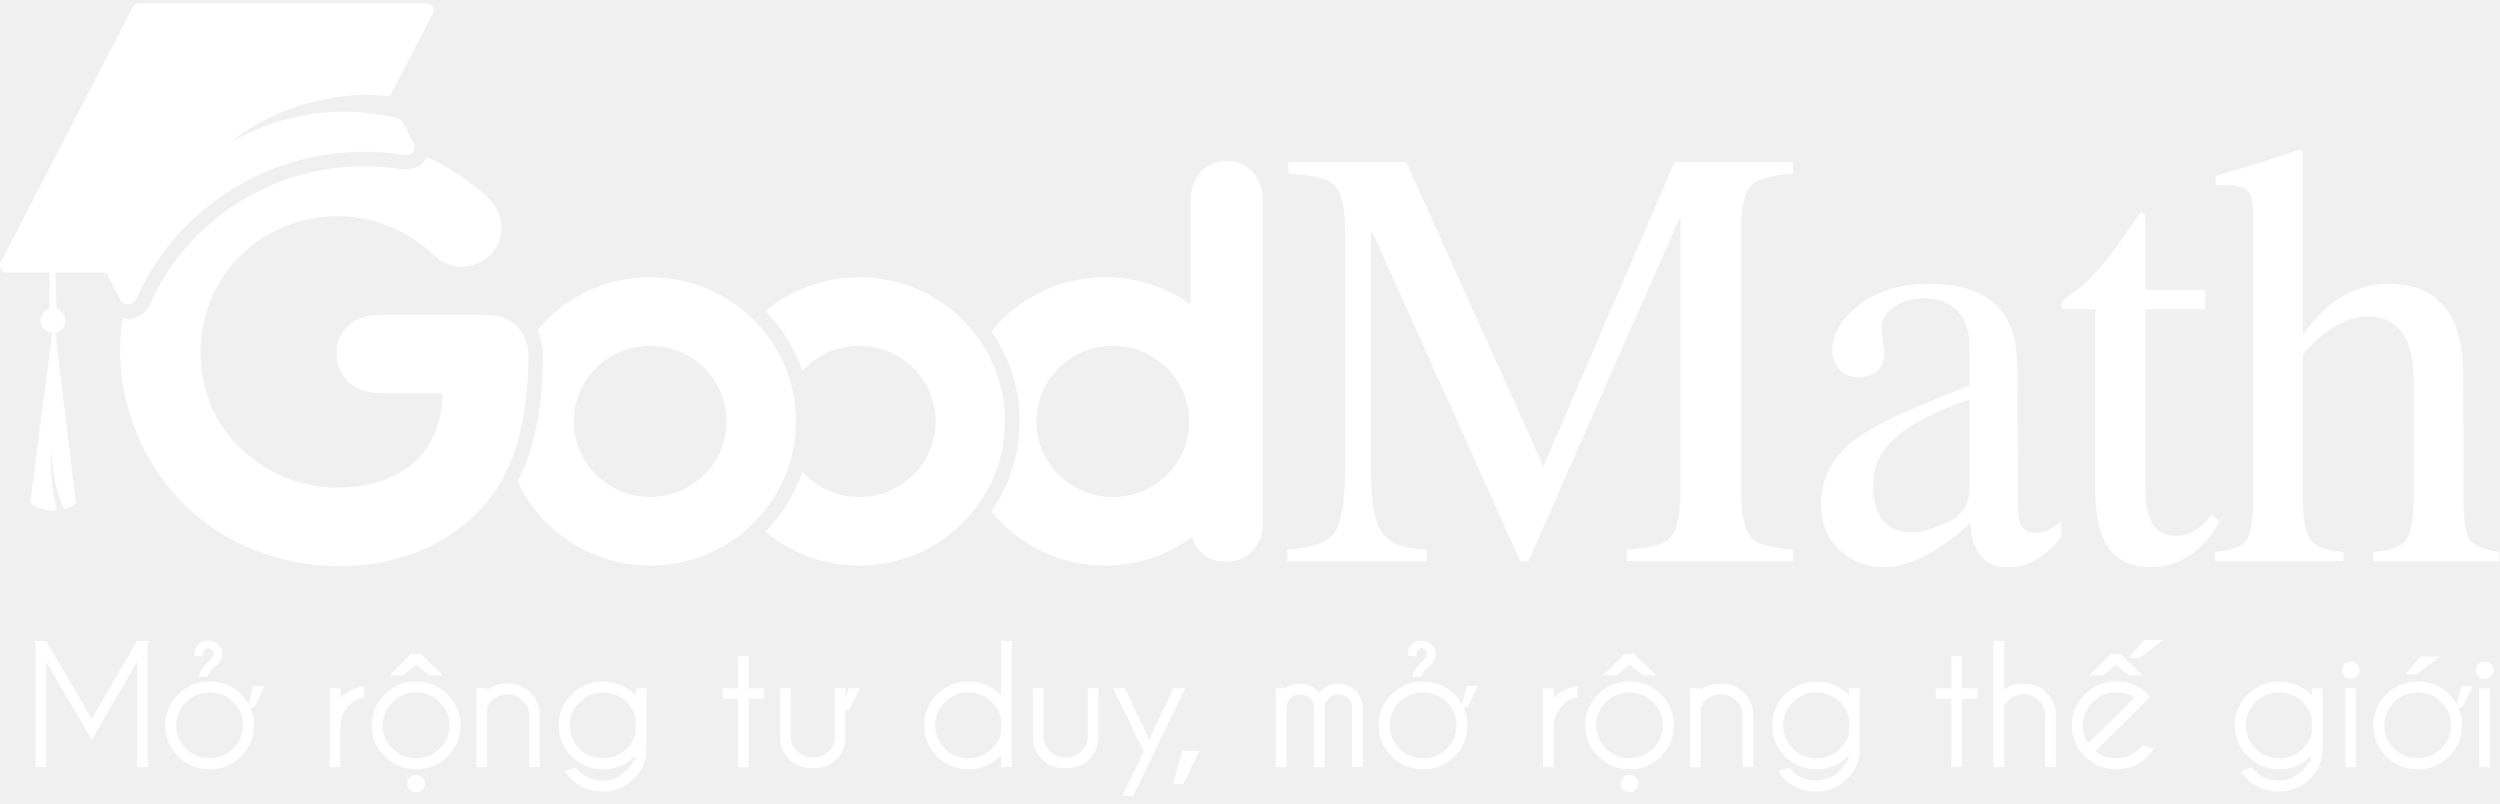
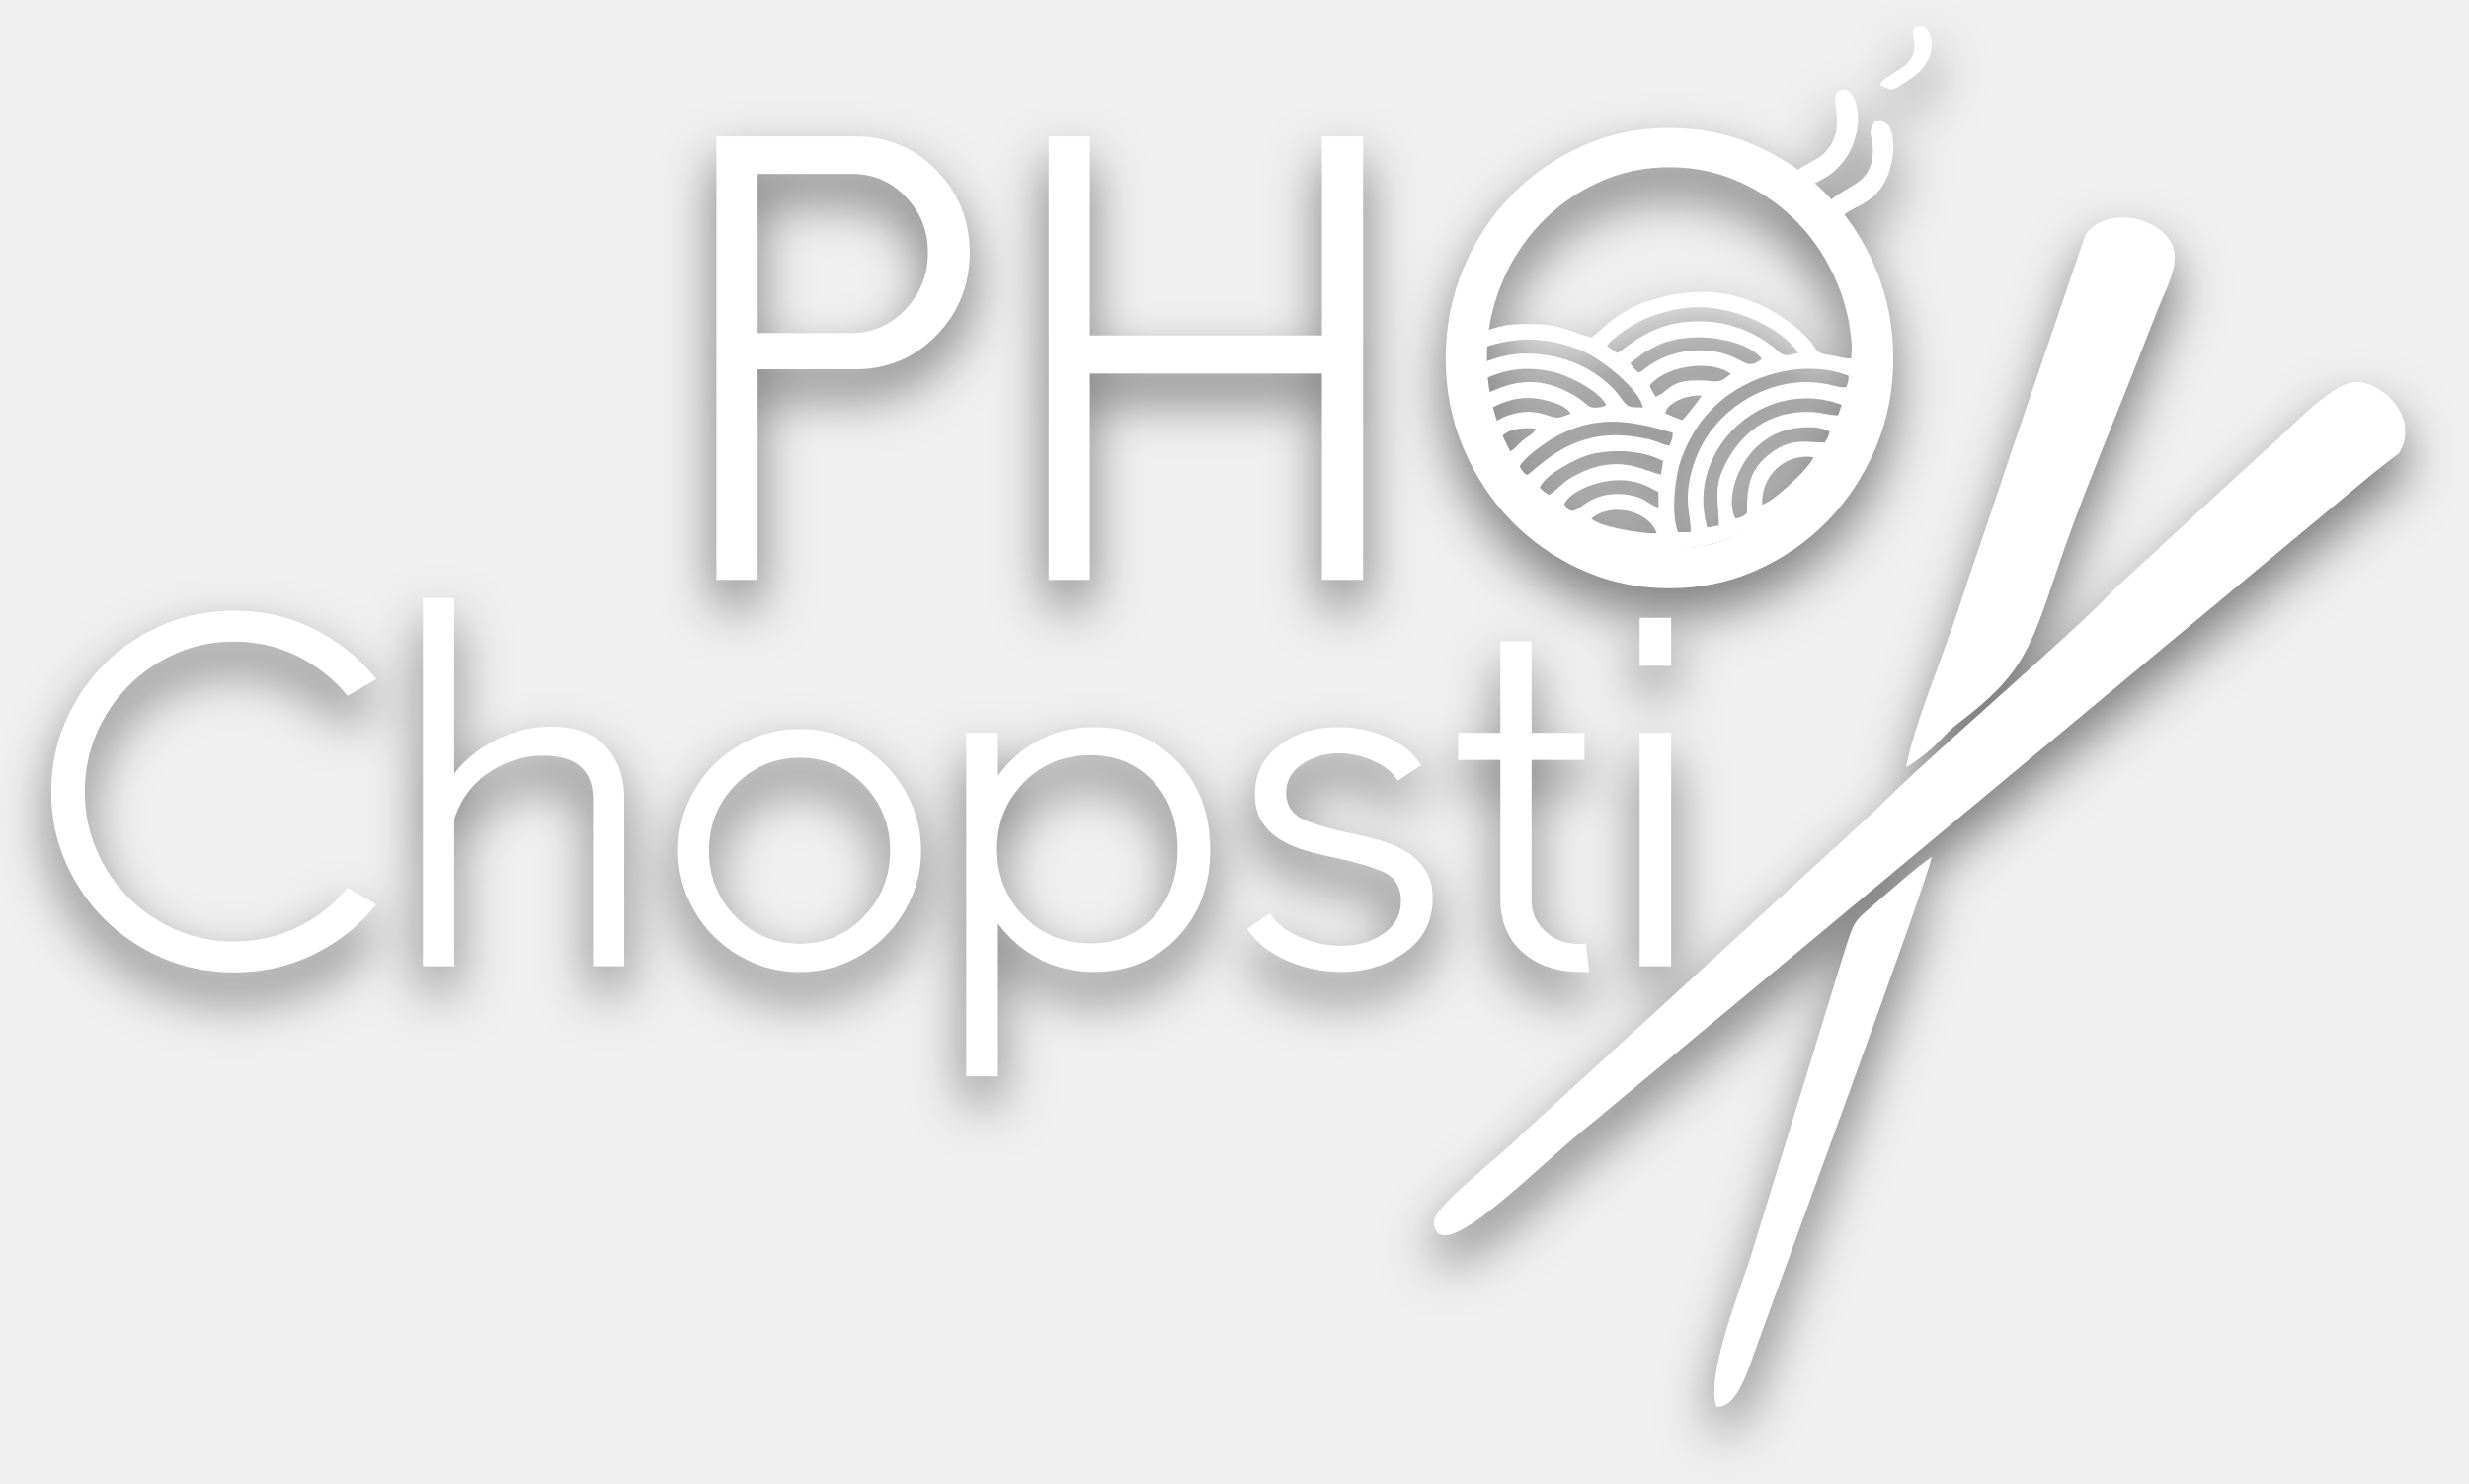
- <svg xmlns="http://www.w3.org/2000/svg" xmlns:xlink="http://www.w3.org/1999/xlink" width="140px" height="45px" viewBox="0 0 140 45" version="1.1">
+ <svg xmlns="http://www.w3.org/2000/svg" width="193" height="116" viewBox="0 0 193 116" fill="none">
+   <g filter="url(#filter0_d)">
+     <mask id="mask0" mask-type="alpha" maskUnits="userSpaceOnUse" x="112" y="29" width="77" height="68">
+       <path fill-rule="evenodd" clip-rule="evenodd" d="M112.073 29.866H188.032V96.587H112.073V29.866Z" fill="white" />
+     </mask>
+     <g mask="url(#mask0)">
+       <path fill-rule="evenodd" clip-rule="evenodd" d="M187.513 35.445C189.109 32.986 186.719 30.2 184.506 29.882C182.397 29.579 179.188 33.47 176.724 35.513L165.163 46.178C162.462 49.176 150.773 59.094 146.597 63.365L118.688 88.934C117.635 90.122 111.989 94.356 112.074 95.556C112.355 99.556 120.522 90.828 124.368 87.878L185.193 37.264C185.681 36.846 187.505 35.458 187.513 35.445Z" fill="white" />
+     </g>
+     <path fill-rule="evenodd" clip-rule="evenodd" d="M149 60C151.622 58.342 151.593 57.665 153.265 56.399C159.103 51.982 158.815 49.828 161.997 41.176C163.379 37.422 164.982 33.558 166.484 29.77C167.243 27.854 167.946 26.013 168.728 24.065C169.582 21.926 171.033 19.679 168.864 17.989C166.99 16.534 164.109 16.712 163.017 18.342L156.964 36.093C155.636 40.129 154.28 43.982 152.973 47.962C151.88 51.286 149.512 56.994 149 60Z" fill="white" />
+     <path fill-rule="evenodd" clip-rule="evenodd" d="M134.185 110C135.672 110.006 136.39 107.865 137.183 105.648C139.031 100.487 150.738 68.751 151 67C149.667 67.934 148.353 69.114 146.939 70.337C144.777 72.21 145.031 71.727 144 74.974L136.846 98.27C136.009 100.875 133.268 107.766 134.185 110Z" fill="white" />
+     <mask id="mask1" mask-type="alpha" maskUnits="userSpaceOnUse" x="4" y="46" width="127" height="39">
+       <path fill-rule="evenodd" clip-rule="evenodd" d="M4 46.742H130.649V84.172H4V46.742Z" fill="white" />
+     </mask>
+     <g mask="url(#mask1)">
+       <path fill-rule="evenodd" clip-rule="evenodd" d="M18.27 76.032C16.291 76.032 14.439 75.66 12.711 74.918C10.985 74.173 9.476 73.165 8.186 71.887C6.897 70.612 5.876 69.119 5.126 67.408C4.374 65.699 3.998 63.866 3.998 61.907C3.998 59.951 4.374 58.109 5.126 56.388C5.876 54.666 6.897 53.167 8.186 51.891C9.476 50.614 10.985 49.605 12.711 48.861C14.439 48.119 16.291 47.746 18.27 47.746C20.545 47.746 22.649 48.231 24.577 49.197C26.504 50.164 28.117 51.462 29.42 53.099L27.168 54.4C26.117 53.112 24.82 52.084 23.282 51.314C21.741 50.546 20.071 50.164 18.27 50.164C16.667 50.164 15.159 50.472 13.745 51.092C12.33 51.712 11.098 52.553 10.044 53.619C8.993 54.685 8.162 55.931 7.547 57.354C6.934 58.779 6.628 60.298 6.628 61.907C6.628 63.519 6.934 65.035 7.547 66.46C8.162 67.886 8.993 69.125 10.044 70.178C11.098 71.23 12.33 72.067 13.745 72.687C15.159 73.306 16.667 73.615 18.27 73.615C20.071 73.615 21.741 73.239 23.282 72.481C24.82 71.727 26.117 70.703 27.168 69.417L29.42 70.716C28.117 72.352 26.504 73.647 24.577 74.6C22.649 75.554 20.545 76.032 18.27 76.032ZM35.502 60.495C36.355 59.38 37.462 58.49 38.827 57.819C40.192 57.151 41.623 56.817 43.125 56.817C45.003 56.817 46.417 57.337 47.368 58.378C48.319 59.418 48.795 60.767 48.795 62.428V75.548H46.355V62.504C46.355 60.222 45.052 59.084 42.448 59.084C40.946 59.084 39.54 59.522 38.226 60.401C36.912 61.281 36.004 62.504 35.502 64.064V75.548H33.062V46.742H35.502V60.495ZM78.009 84.172H75.531V57.299H78.009V60.645C78.883 59.456 79.966 58.526 81.254 57.857C82.545 57.187 83.966 56.853 85.519 56.853C88.147 56.853 90.319 57.752 92.031 59.549C93.746 61.345 94.603 63.644 94.603 66.442C94.603 69.218 93.746 71.502 92.031 73.3C90.319 75.097 88.147 75.994 85.519 75.994C83.966 75.994 82.545 75.66 81.254 74.992C79.966 74.321 78.883 73.393 78.009 72.202V84.172ZM92.05 66.406C92.05 64.225 91.411 62.453 90.138 61.091C88.86 59.727 87.232 59.046 85.256 59.046C83.152 59.046 81.406 59.765 80.015 61.201C78.629 62.639 77.934 64.373 77.934 66.406C77.934 68.438 78.629 70.172 80.015 71.608C81.406 73.046 83.152 73.765 85.256 73.765C87.232 73.765 88.86 73.082 90.138 71.72C91.411 70.358 92.05 68.586 92.05 66.406ZM99.26 71.422C99.737 72.166 100.506 72.773 101.57 73.245C102.634 73.714 103.728 73.951 104.854 73.951C106.131 73.951 107.227 73.634 108.139 73.002C109.054 72.371 109.511 71.521 109.511 70.458C109.511 69.29 108.992 68.506 107.954 68.097C106.913 67.687 105.732 67.347 104.405 67.074C103.653 66.926 102.901 66.746 102.151 66.534C101.401 66.325 100.726 66.04 100.124 65.68C99.523 65.323 99.036 64.858 98.66 64.287C98.284 63.718 98.096 62.998 98.096 62.132C98.096 60.495 98.735 59.207 100.012 58.266C101.288 57.324 102.826 56.853 104.629 56.853C105.93 56.853 107.189 57.113 108.402 57.633C109.618 58.154 110.513 58.885 111.088 59.826L109.248 61.053C108.898 60.408 108.266 59.888 107.351 59.492C106.439 59.095 105.544 58.898 104.668 58.898C103.614 58.898 102.666 59.177 101.813 59.733C100.963 60.292 100.538 61.04 100.538 61.981C100.538 63.024 101.051 63.747 102.076 64.157C103.102 64.566 104.33 64.906 105.755 65.179C106.456 65.327 107.176 65.507 107.915 65.718C108.654 65.928 109.323 66.219 109.923 66.592C110.526 66.962 111.019 67.44 111.408 68.021C111.795 68.605 111.989 69.341 111.989 70.233C111.989 72.018 111.276 73.425 109.849 74.453C108.421 75.48 106.744 75.994 104.819 75.994C103.341 75.994 101.914 75.692 100.538 75.085C99.16 74.478 98.147 73.653 97.496 72.613L99.26 71.422ZM123.855 57.299V59.418H119.723V70.383C119.723 71.348 120.08 72.16 120.794 72.816C121.507 73.473 122.366 73.801 123.366 73.801C123.642 73.801 123.842 73.788 123.968 73.765L124.231 75.994H123.592C121.689 75.994 120.161 75.48 119.01 74.453C117.858 73.425 117.283 72.029 117.283 70.269V59.418H113.981V57.299H117.283V50.126H119.723V57.299H123.855ZM128.171 75.548H130.649V57.299H128.171V75.548ZM128.171 52.059H130.649V48.305H128.171V52.059Z" fill="white" />
+     </g>
+     <path fill-rule="evenodd" clip-rule="evenodd" d="M62.5 57C63.821 57 65.057 57.252 66.204 57.756C67.352 58.262 68.356 58.942 69.212 59.805C70.067 60.665 70.746 61.673 71.247 62.83C71.75 63.984 72 65.214 72 66.518C72 67.822 71.75 69.045 71.247 70.189C70.746 71.333 70.067 72.335 69.212 73.195C68.356 74.056 67.352 74.74 66.204 75.244C65.057 75.748 63.821 76 62.5 76C61.179 76 59.943 75.748 58.796 75.244C57.646 74.74 56.642 74.056 55.786 73.195C54.931 72.335 54.254 71.333 53.753 70.189C53.248 69.045 53 67.822 53 66.518C53 65.214 53.248 63.984 53.753 62.83C54.254 61.673 54.931 60.665 55.786 59.805C56.642 58.942 57.646 58.262 58.796 57.756C59.943 57.252 61.179 57 62.5 57ZM55.421 66.518C55.421 68.535 56.11 70.25 57.493 71.665C58.875 73.08 60.555 73.787 62.538 73.787C64.493 73.787 66.154 73.08 67.523 71.665C68.892 70.25 69.579 68.535 69.579 66.518C69.579 64.503 68.892 62.785 67.523 61.373C66.154 59.958 64.493 59.25 62.538 59.25C60.555 59.25 58.875 59.958 57.493 61.373C56.11 62.785 55.421 64.503 55.421 66.518Z" fill="white" />
+     <path fill-rule="evenodd" clip-rule="evenodd" d="M124.405 40.534C126.023 39.2 128.961 39.982 129.503 41.705C128.331 41.747 124.896 41.168 124.405 40.534ZM123.504 13.718C124.029 13.566 123.553 13.731 123.972 13.53C124.073 13.482 124.107 13.471 124.192 13.418C124.361 13.312 124.293 13.361 124.412 13.249C124.843 13.27 125.655 12.831 126.18 12.678C126.715 12.526 127.513 12.45 128.153 12.353C132.119 11.765 136.104 13.154 138.991 15.316C141.927 17.516 145.263 22.24 144.7 28.034C144.256 28.059 143.644 27.854 143.139 27.782C141.307 27.516 142.667 27.387 140.091 25.373C136.61 22.65 132.819 22.221 128.763 23.561C126.279 24.379 125.135 25.916 124.38 26.391C122.737 25.918 121.99 25.39 120.006 25.343C116.96 25.271 117.163 25.704 115.334 26.041C115.192 24.762 115.841 22.826 116.222 21.763C116.677 20.494 117.284 19.433 118.014 18.415C120.456 14.997 122.838 14.316 123.504 13.718ZM123.568 12.399C123.43 12.456 123.289 12.49 123.109 12.573C122.603 12.805 122.999 12.541 122.734 12.847C122.339 12.845 121.18 13.684 120.907 13.866C120.359 14.232 119.589 14.978 119.173 15.141L117.597 16.905C113.191 22.412 112.889 29.503 116.383 35.393C119.606 40.823 127.622 45.055 135.641 41.943C138.915 40.671 141.498 38.547 143.31 35.816C149.178 26.985 145.087 14.978 134.526 11.662C134.196 11.558 131.703 11.072 131.69 11.063C130.049 10.93 128.678 11.011 127.157 11.266C126.423 11.391 123.904 12.072 123.568 12.399ZM122.271 39.439C122.711 38.325 125.624 37.105 127.853 37.697C128.763 37.938 128.961 38.149 129.632 38.456L129.653 39.684C129.016 39.53 128.659 39.048 127.94 38.836C127.199 38.619 126.4 38.566 125.626 38.691C123.454 39.039 123.141 40.789 122.271 39.439ZM121.097 38.684C120.753 38.53 120.649 38.405 120.368 38.126C120.66 37.211 123.166 35.81 124.395 35.518C126.279 35.076 128.433 35.233 130.004 36.046L129.841 37.107C128.488 36.866 126.413 35.243 122.76 37.384C122.064 37.792 121.59 38.447 121.097 38.684ZM137.754 39.447C137.633 37.238 139.518 35.404 141.751 35.753C141.557 36.471 138.617 39.267 137.754 39.447ZM142.648 34.605C141.282 34.611 139.894 34.1 138.063 35.723C136.811 36.828 136.536 38.025 136.567 40.094C136.311 40.352 136.121 40.5 135.654 40.527C134.719 38.773 136.212 34.499 139.674 33.616C140.66 33.364 142.183 33.246 143.012 33.749C142.953 34.155 142.828 34.239 142.648 34.605ZM119.344 37.141C119.082 36.94 118.961 36.835 118.79 36.484C119.01 35.924 120.325 34.956 120.928 34.563C124.437 32.284 127.409 32.84 130.757 33.84C130.751 34.394 130.634 34.449 130.503 34.852C129.799 34.766 129.661 34.381 127.502 34.106C122.553 33.476 120 36.907 119.344 37.141ZM117.923 35.374C117.69 35.182 117.349 34.677 117.258 34.296C117.794 33.512 118.938 33.417 120.046 33.504C119.839 33.992 119.549 34.002 118.984 34.48C118.646 34.766 118.35 35.188 117.923 35.374ZM116.25 32.079C117.258 31.547 118.229 31.071 119.676 31.124C120.524 31.155 122.451 31.599 122.775 32.352C122.14 32.525 121.948 32.804 121.19 32.546C119.932 32.117 119.137 32.077 117.876 32.487C117.275 32.684 117.072 32.944 116.607 33.06C116.368 32.785 116.29 32.481 116.25 32.079ZM143.676 32.474C142.925 32.468 142.424 32.24 141.567 32.21C138.238 32.09 135.869 33.91 134.607 36.854C133.983 38.31 134.363 39.561 134.361 41.087L133.452 41.252C131.684 35.125 137.902 29.376 143.968 31.654L143.676 32.474ZM130.175 32.326C130.262 31.536 131.817 30.84 133.016 30.936C132.957 31.096 131.758 32.646 131.487 32.861L130.175 32.326ZM115.621 29.811C117.398 28.976 119.022 28.539 121.391 29.076C122.775 29.389 125.106 30.678 125.556 31.669C125.285 31.861 124.587 31.959 124.262 31.792C124.033 31.677 123.619 31.265 123.327 31.081C119.532 28.693 117.112 30.523 115.841 30.877C115.615 30.523 115.581 30.306 115.621 29.811ZM131.165 41.605C130.601 40.17 130.933 37.184 131.459 35.793C132.132 34.011 132.978 32.766 134.133 31.68C136.686 29.276 141.081 28.042 144.505 29.384C144.501 29.735 144.455 30.01 144.3 30.283C143.759 30.319 143.304 30.133 142.866 30.044C138.556 29.16 133.858 31.899 132.422 36.22C131.444 39.166 132.261 40.362 132.145 41.618L131.165 41.605ZM128.955 30.139C130.4 28.425 133.995 28.171 135.313 29.249C134.896 29.5 134.64 29.894 133.93 29.815C130.421 29.437 130.645 30.585 129.403 31.022C129.262 30.731 129.061 30.479 128.955 30.139ZM115.3 27.416C118.136 26.33 120.562 26.222 123.464 27.338C125.27 28.034 128.257 30.581 128.418 31.859C127.411 31.826 127.28 31.921 126.791 31.227C125.135 28.881 122.041 27.499 118.904 27.655C117.002 27.75 115.979 28.448 115.289 28.514L115.3 27.416ZM127.451 28.38C128.443 27.67 128.234 27.651 129.562 27.011C132.204 25.74 136.601 26.522 137.72 28.059C136.775 28.845 136.423 28.325 135.474 27.911C133.801 27.182 131.717 27.25 130.078 27.945C129.647 28.129 129.353 28.294 128.999 28.52C128.606 28.771 128.458 28.987 128.101 29.131C127.855 28.938 127.589 28.716 127.451 28.38ZM125.615 27.074C125.958 26.398 127.874 25.208 128.815 24.84C130.161 24.312 131.703 23.942 133.348 24.037C135.956 24.189 139.399 25.736 140.563 27.607C139.378 27.898 139.404 27.812 138.693 27.209C137.331 26.055 135.383 25.267 133.572 25.153C130.078 24.929 128.359 26.182 126.444 27.605L125.615 27.074Z" fill="white" />
+     <path fill-rule="evenodd" clip-rule="evenodd" d="M59.224 28.875V45.337H56V10.661H66.868C69.355 10.661 71.464 11.545 73.197 13.31C74.933 15.078 75.801 17.223 75.801 19.745C75.801 22.3 74.933 24.461 73.197 26.226C71.464 27.991 69.355 28.875 66.868 28.875H59.224ZM66.545 26.036C68.204 26.036 69.617 25.421 70.78 24.192C71.946 22.964 72.533 21.48 72.533 19.745C72.533 18.043 71.955 16.592 70.804 15.392C69.653 14.194 68.249 13.596 66.592 13.596H59.224V26.036H66.545ZM85.195 29.207V45.337H81.971V10.661H85.195V26.226H103.336V10.661H106.558V45.337H103.336V29.207H85.195ZM130.503 10C132.929 10 135.199 10.471 137.319 11.418C139.436 12.365 141.286 13.651 142.866 15.274C144.449 16.9 145.698 18.807 146.619 21C147.541 23.191 148 25.532 148 28.024C148 30.516 147.541 32.849 146.619 35.024C145.698 37.2 144.449 39.102 142.866 40.726C141.286 42.349 139.436 43.635 137.319 44.582C135.199 45.526 132.929 46 130.503 46C128.078 46 125.807 45.526 123.69 44.582C121.57 43.635 119.72 42.349 118.14 40.726C116.557 39.102 115.309 37.2 114.387 35.024C113.465 32.849 113.006 30.516 113.006 28.024C113.006 25.532 113.465 23.191 114.387 21C115.309 18.807 116.557 16.9 118.14 15.274C119.72 13.651 121.57 12.365 123.69 11.418C125.807 10.471 128.078 10 130.503 10ZM116.228 28.024C116.228 30.073 116.606 32.006 117.356 33.82C118.11 35.633 119.129 37.208 120.419 38.55C121.708 39.89 123.22 40.955 124.953 41.743C126.689 42.531 128.538 42.925 130.503 42.925C132.468 42.925 134.316 42.531 136.053 41.743C137.786 40.955 139.298 39.89 140.587 38.55C141.877 37.208 142.898 35.633 143.65 33.82C144.402 32.006 144.778 30.073 144.778 28.024C144.778 25.973 144.402 24.042 143.65 22.228C142.898 20.415 141.877 18.829 140.587 17.474C139.298 16.119 137.786 15.047 136.053 14.257C134.316 13.467 132.468 13.075 130.503 13.075C128.538 13.075 126.689 13.467 124.953 14.257C123.22 15.047 121.708 16.119 120.419 17.474C119.129 18.829 118.11 20.415 117.356 22.228C116.606 24.042 116.228 25.973 116.228 28.024Z" fill="white" />
+     <path fill-rule="evenodd" clip-rule="evenodd" d="M147.705 6.979C148.048 7.127 148.856 6.459 149.136 6.301C152.018 4.676 151.005 1.397 149.768 2.096C149.036 2.51 150.507 3.987 148.727 5.266C148.262 5.601 146.602 6.499 147.088 6.71L147.705 6.979Z" fill="white" />
+     <path fill-rule="evenodd" clip-rule="evenodd" d="M143.914 17C144.94 16.003 146.446 16.053 147.462 13.986C148.141 12.606 148.439 9.206 146.743 9.487C146.483 9.623 146.741 9.115 146.349 9.878C146.034 10.484 146.39 10.643 146.399 11.662C146.429 14.761 143.984 14.313 142.416 16.347L143.914 17ZM140.492 15.507C141.236 14.489 142.485 14.063 142.958 13.719C146.478 11.18 145.242 6.059 143.73 7.151C142.836 7.797 144.635 10.102 142.46 12.1C141.741 12.763 139.986 13.135 139 14.859L140.492 15.507Z" fill="white" />
+   </g>
  <defs>
-     <path d="M0 0L24.279 0L24.279 16.872L0 16.872L0 0Z" transform="translate(3.285117E-05 0.055561)" id="path_1" />
-     <clipPath id="mask_1">
-       <use xlink:href="#path_1" />
-     </clipPath>
+     <filter id="filter0_d" x="0" y="0" width="192.032" height="116" filterUnits="userSpaceOnUse" color-interpolation-filters="sRGB">
+       <feFlood flood-opacity="0" result="BackgroundImageFix" />
+       <feColorMatrix in="SourceAlpha" type="matrix" values="0 0 0 0 0 0 0 0 0 0 0 0 0 0 0 0 0 0 127 0" />
+       <feOffset dy="2" />
+       <feGaussianBlur stdDeviation="2" />
+       <feColorMatrix type="matrix" values="0 0 0 0 0 0 0 0 0 0 0 0 0 0 0 0 0 0 0.5 0" />
+       <feBlend mode="normal" in2="BackgroundImageFix" result="effect1_dropShadow" />
+       <feBlend mode="normal" in="SourceGraphic" in2="effect1_dropShadow" result="shape" />
+     </filter>
  </defs>
-   <g id="Group-22">
-     <path d="M6.805 10.35C4.441 10.35 2.525 12.245 2.525 14.583C2.525 16.92 4.441 18.815 6.805 18.815C9.168 18.815 11.084 16.92 11.084 14.583C11.084 12.245 9.168 10.35 6.805 10.35M6.374 6.509C8.158 6.509 9.808 7.075 11.151 8.035L11.151 2.307C11.151 1.617 11.339 1.057 11.716 0.637C12.093 0.212 12.582 0 13.185 0C13.789 0 14.278 0.212 14.655 0.637C15.032 1.062 15.22 1.622 15.22 2.312L15.22 20.13C15.22 20.82 15.032 21.38 14.655 21.805C14.278 22.23 13.789 22.442 13.185 22.442C12.195 22.442 11.548 21.982 11.246 21.061C9.886 22.063 8.2 22.657 6.374 22.657C3.795 22.657 1.496 21.473 0 19.626C1.001 18.194 1.588 16.456 1.588 14.583C1.588 12.709 1.001 10.971 0 9.539C1.496 7.692 3.795 6.509 6.374 6.509" transform="translate(55.51292 9.015769)" id="Fill-1" fill="#FFFFFF" stroke="none" />
-     <path d="M5.252 0C9.761 0 13.416 3.615 13.416 8.074C13.416 12.533 9.761 16.148 5.252 16.148C3.252 16.148 1.42 15.436 0 14.255C0.922 13.313 1.636 12.17 2.066 10.899C2.85 11.763 3.987 12.306 5.252 12.306C7.615 12.306 9.531 10.411 9.531 8.074C9.531 5.737 7.615 3.842 5.252 3.842C3.987 3.842 2.85 4.385 2.066 5.248C1.636 3.977 0.922 2.835 0 1.893C1.419 0.712 3.252 0 5.252 0" transform="translate(42.86461 15.52438)" id="Fill-3" fill="#FFFFFF" stroke="none" />
-     <path d="M7.421 3.842C5.058 3.842 3.142 5.737 3.142 8.074C3.142 10.411 5.058 12.306 7.421 12.306C9.784 12.306 11.7 10.411 11.7 8.074C11.7 5.737 9.784 3.842 7.421 3.842M7.421 0C11.93 0 15.585 3.615 15.585 8.074C15.585 12.533 11.93 16.148 7.421 16.148C4.128 16.148 1.291 14.219 0 11.442C1.048 9.409 1.404 6.989 1.428 4.286L1.428 4.239L1.423 4.192C1.373 3.732 1.263 3.323 1.098 2.967C2.595 1.156 4.872 0 7.421 0" transform="translate(28.99011 15.52434)" id="Fill-5" fill="#FFFFFF" stroke="none" />
-     <path d="M20.978 2.73C21.218 3.079 21.357 3.5 21.357 3.953C21.357 5.159 20.369 6.136 19.151 6.136C18.501 6.136 17.918 5.859 17.514 5.418C17.487 5.402 17.46 5.386 17.432 5.369C15.797 3.897 13.869 3.307 12.191 3.311C7.852 3.323 4.428 6.711 4.511 11.112C4.595 15.638 8.376 18.516 12.191 18.51C13.731 18.508 15.042 18.129 16.122 17.366C17.41 16.455 18.054 14.891 18.054 13.217L14.536 13.217C13.823 13.217 13.243 13.01 12.794 12.597C12.346 12.184 12.122 11.649 12.122 10.992C12.122 10.336 12.346 9.811 12.794 9.419C13.243 9.027 13.823 8.831 14.536 8.831L20.399 8.831C21.919 8.831 22.718 9.587 22.873 11.008C22.823 16.848 21.083 19.956 17.237 21.863C15.662 22.575 13.923 22.934 12.191 22.913C6.325 22.84 1.645 19.156 0.315 13.535C-0.051 11.993 -0.087 10.473 0.149 9.03C0.274 9.059 0.403 9.069 0.53 9.061C0.951 9.034 1.37 8.77 1.583 8.411L1.619 8.351L1.64 8.304C3.726 3.578 8.443 0.513 13.672 0.513C14.357 0.513 15.041 0.566 15.718 0.67L15.776 0.679L15.834 0.68C15.909 0.681 15.983 0.682 16.057 0.684C16.511 0.694 16.925 0.462 17.151 0.073C17.165 0.049 17.178 0.025 17.191 0C17.618 0.194 18.036 0.415 18.443 0.662C19.3 1.182 20.181 1.834 20.801 2.483C20.882 2.567 20.939 2.65 20.978 2.73" transform="translate(6.724376 8.795941)" id="Fill-7" fill="#FFFFFF" stroke="none" />
-     <path d="M137.244 1.216C137.379 1.216 137.495 1.264 137.593 1.358C137.69 1.453 137.738 1.568 137.738 1.701C137.738 1.838 137.69 1.955 137.593 2.049C137.495 2.144 137.379 2.19 137.244 2.19C137.109 2.19 136.993 2.144 136.895 2.049C136.796 1.955 136.748 1.838 136.748 1.701C136.748 1.568 136.796 1.453 136.895 1.358C136.993 1.264 137.109 1.216 137.244 1.216L137.244 1.216ZM136.941 7.129L137.54 7.129L137.54 2.714L136.941 2.714L136.941 7.129ZM135.761 3.777C135.903 4.088 135.974 4.427 135.974 4.793C135.974 5.471 135.731 6.05 135.246 6.529C134.764 7.01 134.176 7.25 133.489 7.25C132.803 7.25 132.217 7.01 131.731 6.529C131.247 6.05 131.004 5.471 131.004 4.793C131.004 4.111 131.247 3.532 131.731 3.051C132.217 2.571 132.803 2.33 133.489 2.33C134.176 2.33 134.764 2.571 135.246 3.048C135.417 3.22 135.557 3.401 135.666 3.594L135.945 2.579L136.568 2.579L135.982 3.777L135.761 3.777ZM134.748 0.936L133.413 1.944L132.786 1.944L133.673 0.936L134.748 0.936ZM133.489 2.946C132.972 2.946 132.533 3.126 132.168 3.487C131.804 3.847 131.621 4.283 131.621 4.793C131.621 5.304 131.804 5.736 132.168 6.095C132.533 6.451 132.972 6.629 133.489 6.629C134.004 6.629 134.443 6.451 134.809 6.095C135.172 5.736 135.356 5.304 135.356 4.793C135.356 4.283 135.172 3.847 134.809 3.487C134.443 3.126 134.004 2.946 133.489 2.946L133.489 2.946ZM129.732 1.216C129.868 1.216 129.983 1.264 130.082 1.358C130.178 1.453 130.226 1.568 130.226 1.701C130.226 1.838 130.178 1.955 130.082 2.049C129.983 2.144 129.868 2.19 129.732 2.19C129.597 2.19 129.481 2.144 129.383 2.049C129.285 1.955 129.237 1.838 129.237 1.701C129.237 1.568 129.285 1.453 129.383 1.358C129.481 1.264 129.597 1.216 129.732 1.216L129.732 1.216ZM129.43 7.129L130.029 7.129L130.029 2.714L129.43 2.714L129.43 7.129ZM127.528 6.518L127.495 6.527C127.008 7.01 126.42 7.25 125.731 7.25C125.046 7.25 124.461 7.01 123.976 6.529C123.489 6.05 123.247 5.471 123.247 4.793C123.247 4.111 123.489 3.532 123.976 3.053C124.461 2.575 125.046 2.335 125.731 2.335C126.42 2.335 127.03 2.59 127.561 3.101L127.561 2.714L128.16 2.714L128.16 6.09C128.16 6.749 127.923 7.312 127.449 7.782C126.964 8.261 126.38 8.5 125.694 8.5C125.006 8.5 124.418 8.261 123.93 7.782C123.834 7.683 123.718 7.543 123.586 7.362L124.194 7.148C124.267 7.231 124.326 7.296 124.373 7.344C124.738 7.704 125.178 7.885 125.694 7.885C126.206 7.885 126.645 7.704 127.009 7.344C127.339 7.018 127.513 6.742 127.528 6.518L127.528 6.518ZM127.556 4.396C127.487 4.054 127.318 3.752 127.051 3.487C126.687 3.126 126.246 2.946 125.731 2.946C125.216 2.946 124.775 3.126 124.412 3.487C124.046 3.847 123.864 4.283 123.864 4.793C123.864 5.304 124.046 5.736 124.412 6.096C124.775 6.456 125.216 6.634 125.731 6.634C126.246 6.634 126.687 6.454 127.051 6.095C127.317 5.832 127.484 5.533 127.556 5.194L127.556 4.396ZM116.836 0.778L116.298 0.778L115.101 1.986L115.841 1.986L116.567 1.402L117.337 1.986L118.077 1.986L116.836 0.778ZM119.255 0L117.921 1.006L117.293 1.006L118.18 0L119.255 0ZM117.628 3.241C117.37 3.045 117.029 2.946 116.606 2.946C116.092 2.946 115.655 3.126 115.289 3.484C114.926 3.844 114.742 4.279 114.742 4.788C114.742 5.208 114.842 5.546 115.04 5.8L117.628 3.241ZM115.445 6.233C115.742 6.497 116.128 6.629 116.606 6.629C117.121 6.629 117.56 6.451 117.926 6.095C117.972 6.047 118.032 5.98 118.104 5.894L118.713 6.107C118.581 6.292 118.466 6.432 118.368 6.527C117.882 7.01 117.293 7.25 116.606 7.25C115.92 7.25 115.334 7.01 114.849 6.529C114.364 6.05 114.121 5.469 114.121 4.788C114.121 4.11 114.364 3.532 114.849 3.051C115.334 2.571 115.92 2.33 116.606 2.33C117.193 2.33 117.708 2.505 118.153 2.852C118.223 2.913 118.296 2.978 118.368 3.048C118.394 3.077 118.441 3.128 118.51 3.202L118.148 3.562L115.445 6.233ZM109.729 0.06L110.327 0.06L110.327 2.792C110.559 2.569 110.921 2.456 111.411 2.456C111.942 2.456 112.375 2.623 112.709 2.956C113.044 3.289 113.216 3.705 113.226 4.205L113.226 7.129L112.627 7.129L112.627 4.242C112.627 3.912 112.507 3.632 112.267 3.398C112.027 3.166 111.741 3.048 111.411 3.048C111.081 3.048 110.796 3.164 110.553 3.393C110.45 3.5 110.374 3.601 110.327 3.698L110.327 7.129L109.729 7.129L109.729 0.06ZM107.368 2.714L107.368 0.918L107.966 0.918L107.966 2.714L108.834 2.714L108.834 3.301L107.966 3.301L107.966 7.129L107.368 7.129L107.368 3.301L106.5 3.301L106.5 2.714L107.368 2.714ZM101.617 6.518L101.585 6.527C101.097 7.01 100.51 7.25 99.821 7.25C99.135 7.25 98.551 7.01 98.065 6.529C97.579 6.05 97.336 5.471 97.336 4.793C97.336 4.111 97.579 3.532 98.065 3.053C98.551 2.575 99.135 2.335 99.821 2.335C100.51 2.335 101.12 2.59 101.651 3.101L101.651 2.714L102.25 2.714L102.25 6.09C102.25 6.749 102.013 7.312 101.538 7.782C101.054 8.261 100.47 8.5 99.784 8.5C99.095 8.5 98.508 8.261 98.02 7.782C97.924 7.683 97.808 7.543 97.676 7.362L98.284 7.148C98.356 7.231 98.416 7.296 98.463 7.344C98.828 7.704 99.267 7.885 99.784 7.885C100.296 7.885 100.735 7.704 101.099 7.344C101.429 7.018 101.603 6.742 101.617 6.518L101.617 6.518ZM101.646 4.396C101.577 4.054 101.408 3.752 101.141 3.487C100.777 3.126 100.336 2.946 99.821 2.946C99.306 2.946 98.865 3.126 98.501 3.487C98.136 3.847 97.954 4.283 97.954 4.793C97.954 5.304 98.136 5.736 98.501 6.096C98.865 6.456 99.306 6.634 99.821 6.634C100.336 6.634 100.777 6.454 101.141 6.095C101.406 5.832 101.573 5.533 101.646 5.194L101.646 4.396ZM93.327 3.777L93.327 7.129L92.728 7.129L92.728 2.714L93.327 2.714L93.327 2.84C93.584 2.583 93.963 2.456 94.463 2.456C94.994 2.456 95.427 2.623 95.762 2.956C96.097 3.289 96.269 3.705 96.279 4.205L96.279 7.129L95.683 7.129L95.683 4.242C95.683 3.912 95.562 3.632 95.321 3.398C95.078 3.166 94.793 3.048 94.463 3.048C94.133 3.048 93.847 3.164 93.604 3.393C93.472 3.524 93.38 3.651 93.327 3.777L93.327 3.777ZM89.604 0.778L90.848 1.986L90.108 1.986L89.34 1.402L88.61 1.986L87.869 1.986L89.067 0.778L89.604 0.778ZM89.35 7.562C89.485 7.562 89.601 7.61 89.697 7.706C89.796 7.799 89.844 7.914 89.844 8.048C89.844 8.185 89.796 8.301 89.697 8.395C89.601 8.49 89.485 8.538 89.35 8.538C89.215 8.538 89.097 8.49 89.001 8.395C88.903 8.301 88.854 8.185 88.854 8.048C88.854 7.914 88.903 7.799 89.001 7.706C89.097 7.61 89.215 7.562 89.35 7.562L89.35 7.562ZM89.35 2.946C88.833 2.946 88.394 3.126 88.029 3.487C87.665 3.847 87.481 4.283 87.481 4.793C87.481 5.304 87.665 5.736 88.029 6.095C88.394 6.451 88.833 6.629 89.35 6.629C89.865 6.629 90.304 6.451 90.67 6.095C91.033 5.736 91.217 5.304 91.217 4.793C91.217 4.283 91.033 3.847 90.67 3.487C90.304 3.126 89.865 2.946 89.35 2.946L89.35 2.946ZM89.35 2.33C90.037 2.33 90.625 2.571 91.107 3.051C91.592 3.532 91.835 4.111 91.835 4.793C91.835 5.471 91.592 6.05 91.107 6.529C90.625 7.01 90.037 7.25 89.35 7.25C88.664 7.25 88.078 7.01 87.593 6.529C87.108 6.05 86.865 5.471 86.865 4.793C86.865 4.111 87.108 3.532 87.593 3.051C88.078 2.571 88.664 2.33 89.35 2.33L89.35 2.33ZM84.505 2.714L85.104 2.714L85.104 3.253C85.537 2.844 85.983 2.628 86.443 2.606L86.443 3.236C86.157 3.247 85.893 3.376 85.65 3.618C85.299 3.96 85.115 4.372 85.104 4.853L85.104 7.129L84.505 7.129L84.505 2.714ZM80.062 3.777C80.203 4.088 80.274 4.427 80.274 4.793C80.274 5.471 80.031 6.05 79.547 6.529C79.064 7.01 78.476 7.25 77.789 7.25C77.104 7.25 76.518 7.01 76.032 6.529C75.547 6.05 75.304 5.471 75.304 4.793C75.304 4.111 75.547 3.532 76.032 3.051C76.518 2.571 77.104 2.33 77.789 2.33C78.476 2.33 79.064 2.571 79.547 3.048C79.717 3.22 79.857 3.401 79.967 3.594L80.245 2.579L80.868 2.579L80.282 3.777L80.062 3.777ZM77.191 2.052C77.205 1.958 77.237 1.864 77.284 1.771C77.392 1.55 77.549 1.363 77.76 1.206C77.859 1.111 77.929 1.017 77.973 0.926C77.995 0.88 78.005 0.833 78.005 0.783C78.005 0.748 78 0.713 77.987 0.675C77.958 0.592 77.907 0.532 77.831 0.498C77.791 0.479 77.751 0.47 77.714 0.47C77.684 0.47 77.656 0.474 77.624 0.484C77.545 0.513 77.488 0.563 77.454 0.638C77.432 0.684 77.421 0.78 77.421 0.923L76.934 0.899L76.934 0.754C76.934 0.659 76.959 0.563 77.005 0.47C77.1 0.28 77.248 0.151 77.45 0.083C77.54 0.053 77.63 0.037 77.718 0.037C77.838 0.037 77.952 0.064 78.063 0.116C78.254 0.208 78.385 0.352 78.454 0.544C78.481 0.625 78.496 0.707 78.496 0.788C78.496 0.893 78.47 0.996 78.42 1.1C78.335 1.27 78.2 1.429 78.015 1.576C77.889 1.684 77.794 1.807 77.728 1.944C77.706 1.986 77.689 2.029 77.68 2.069L77.191 2.052ZM77.789 2.946C77.272 2.946 76.833 3.126 76.468 3.487C76.104 3.847 75.921 4.283 75.921 4.793C75.921 5.304 76.104 5.736 76.468 6.095C76.833 6.451 77.272 6.629 77.789 6.629C78.304 6.629 78.743 6.451 79.109 6.095C79.473 5.736 79.656 5.304 79.656 4.793C79.656 4.283 79.473 3.847 79.109 3.487C78.743 3.126 78.304 2.946 77.789 2.946L77.789 2.946ZM69.541 2.714L70.139 2.714L70.139 2.671C70.283 2.531 70.54 2.461 70.907 2.461C71.284 2.461 71.607 2.593 71.875 2.857L71.973 2.956L72.077 2.857C72.344 2.593 72.666 2.461 73.043 2.461C73.424 2.461 73.746 2.593 74.01 2.857C74.264 3.11 74.398 3.414 74.411 3.772L74.411 7.129L73.812 7.129L73.812 3.674C73.806 3.546 73.732 3.414 73.59 3.277C73.439 3.128 73.257 3.053 73.043 3.053C72.832 3.053 72.652 3.128 72.499 3.277C72.346 3.427 72.27 3.613 72.27 3.838L72.27 7.129L71.676 7.129L71.676 3.674L71.672 3.674C71.665 3.546 71.593 3.414 71.454 3.277C71.3 3.128 71.118 3.053 70.907 3.053C70.693 3.053 70.513 3.128 70.365 3.277C70.23 3.405 70.154 3.56 70.139 3.744L70.139 7.129L69.541 7.129L69.541 2.714ZM65.261 6.211L64.3 6.211L63.795 8.067L64.362 8.067L65.261 6.211ZM61.553 8.738L60.945 8.738L62.142 6.247L60.431 2.714L61.106 2.714L62.454 5.59L63.803 2.714L64.468 2.714L61.553 8.738ZM57.798 7.19C57.235 7.19 56.786 7.024 56.451 6.693C56.116 6.362 55.944 5.945 55.936 5.44L55.936 2.704L56.535 2.704L56.535 5.404C56.535 5.733 56.656 6.013 56.897 6.243C57.137 6.48 57.434 6.598 57.793 6.598C58.123 6.598 58.408 6.481 58.65 6.247C58.889 6.015 59.01 5.733 59.01 5.404L59.01 2.704L59.609 2.704L59.609 5.44C59.599 5.945 59.427 6.362 59.094 6.691C58.757 7.024 58.326 7.19 57.798 7.19L57.798 7.19ZM54.161 5.162L54.161 4.42C54.095 4.068 53.924 3.758 53.651 3.487C53.287 3.126 52.846 2.946 52.331 2.946C51.816 2.946 51.375 3.126 51.011 3.487C50.646 3.847 50.464 4.283 50.464 4.793C50.464 5.304 50.646 5.736 51.011 6.095C51.375 6.451 51.816 6.629 52.331 6.629C52.846 6.629 53.287 6.451 53.651 6.095C53.924 5.821 54.095 5.509 54.161 5.162L54.161 5.162ZM54.76 7.129L54.161 7.129L54.161 6.481C53.63 6.994 53.02 7.25 52.331 7.25C51.645 7.25 51.061 7.01 50.575 6.529C50.089 6.05 49.846 5.471 49.846 4.793C49.846 4.111 50.089 3.532 50.575 3.051C51.061 2.571 51.645 2.33 52.331 2.33C53.02 2.33 53.63 2.587 54.161 3.101L54.161 0.06L54.76 0.06L54.76 7.129ZM45.451 3.903L45.451 5.44C45.441 5.945 45.269 6.362 44.936 6.691C44.599 7.024 44.168 7.19 43.64 7.19C43.077 7.19 42.628 7.024 42.293 6.693C41.958 6.362 41.786 5.945 41.778 5.44L41.778 2.704L42.377 2.704L42.377 5.404C42.377 5.733 42.497 6.013 42.739 6.243C42.979 6.48 43.276 6.598 43.635 6.598C43.965 6.598 44.25 6.481 44.492 6.247C44.731 6.015 44.852 5.733 44.852 5.404L44.852 2.704L45.451 2.704L45.451 3.366L45.629 2.704L46.252 2.704L45.666 3.903L45.451 3.903ZM39.417 2.714L39.417 0.918L40.016 0.918L40.016 2.714L40.883 2.714L40.883 3.301L40.016 3.301L40.016 7.129L39.417 7.129L39.417 3.301L38.549 3.301L38.549 2.714L39.417 2.714ZM33.666 6.518L33.634 6.527C33.147 7.01 32.559 7.25 31.87 7.25C31.185 7.25 30.6 7.01 30.114 6.529C29.628 6.05 29.385 5.471 29.385 4.793C29.385 4.111 29.628 3.532 30.114 3.053C30.6 2.575 31.185 2.335 31.87 2.335C32.559 2.335 33.169 2.59 33.7 3.101L33.7 2.714L34.299 2.714L34.299 6.09C34.299 6.749 34.062 7.312 33.587 7.782C33.103 8.261 32.519 8.5 31.833 8.5C31.144 8.5 30.557 8.261 30.069 7.782C29.973 7.683 29.857 7.543 29.725 7.362L30.333 7.148C30.406 7.231 30.465 7.296 30.512 7.344C30.877 7.704 31.317 7.885 31.833 7.885C32.345 7.885 32.784 7.704 33.148 7.344C33.478 7.018 33.652 6.742 33.666 6.518L33.666 6.518ZM33.695 4.396C33.626 4.054 33.457 3.752 33.19 3.487C32.826 3.126 32.385 2.946 31.87 2.946C31.355 2.946 30.914 3.126 30.55 3.487C30.185 3.847 30.003 4.283 30.003 4.793C30.003 5.304 30.185 5.736 30.55 6.096C30.914 6.456 31.355 6.634 31.87 6.634C32.385 6.634 32.826 6.454 33.19 6.095C33.455 5.832 33.623 5.533 33.695 5.194L33.695 4.396ZM25.376 3.777L25.376 7.129L24.777 7.129L24.777 2.714L25.376 2.714L25.376 2.84C25.634 2.583 26.012 2.456 26.512 2.456C27.043 2.456 27.476 2.623 27.811 2.956C28.146 3.289 28.318 3.705 28.328 4.205L28.328 7.129L27.732 7.129L27.732 4.242C27.732 3.912 27.612 3.632 27.37 3.398C27.127 3.166 26.842 3.048 26.512 3.048C26.182 3.048 25.896 3.164 25.653 3.393C25.521 3.524 25.429 3.651 25.376 3.777L25.376 3.777ZM21.654 0.778L22.897 1.986L22.157 1.986L21.39 1.402L20.659 1.986L19.919 1.986L21.116 0.778L21.654 0.778ZM21.399 7.562C21.534 7.562 21.65 7.61 21.747 7.706C21.845 7.799 21.893 7.914 21.893 8.048C21.893 8.185 21.845 8.301 21.747 8.395C21.65 8.49 21.534 8.538 21.399 8.538C21.264 8.538 21.146 8.49 21.05 8.395C20.952 8.301 20.903 8.185 20.903 8.048C20.903 7.914 20.952 7.799 21.05 7.706C21.146 7.61 21.264 7.562 21.399 7.562L21.399 7.562ZM21.399 2.946C20.883 2.946 20.443 3.126 20.078 3.487C19.714 3.847 19.531 4.283 19.531 4.793C19.531 5.304 19.714 5.736 20.078 6.095C20.443 6.451 20.883 6.629 21.399 6.629C21.914 6.629 22.354 6.451 22.719 6.095C23.082 5.736 23.266 5.304 23.266 4.793C23.266 4.283 23.082 3.847 22.719 3.487C22.354 3.126 21.914 2.946 21.399 2.946L21.399 2.946ZM21.399 2.33C22.086 2.33 22.674 2.571 23.157 3.051C23.641 3.532 23.884 4.111 23.884 4.793C23.884 5.471 23.641 6.05 23.157 6.529C22.674 7.01 22.086 7.25 21.399 7.25C20.714 7.25 20.128 7.01 19.642 6.529C19.157 6.05 18.914 5.471 18.914 4.793C18.914 4.111 19.157 3.532 19.642 3.051C20.128 2.571 20.714 2.33 21.399 2.33L21.399 2.33ZM16.555 2.714L17.153 2.714L17.153 3.253C17.586 2.844 18.032 2.628 18.492 2.606L18.492 3.236C18.206 3.247 17.942 3.376 17.699 3.618C17.348 3.96 17.165 4.372 17.153 4.853L17.153 7.129L16.555 7.129L16.555 2.714ZM12.111 3.777C12.252 4.088 12.323 4.427 12.323 4.793C12.323 5.471 12.08 6.05 11.596 6.529C11.113 7.01 10.526 7.25 9.839 7.25C9.153 7.25 8.567 7.01 8.081 6.529C7.597 6.05 7.353 5.471 7.353 4.793C7.353 4.111 7.597 3.532 8.081 3.051C8.567 2.571 9.153 2.33 9.839 2.33C10.526 2.33 11.113 2.571 11.596 3.048C11.766 3.22 11.906 3.401 12.016 3.594L12.294 2.579L12.917 2.579L12.331 3.777L12.111 3.777ZM9.24 2.052C9.254 1.958 9.286 1.864 9.333 1.771C9.441 1.55 9.598 1.363 9.809 1.206C9.908 1.111 9.978 1.017 10.022 0.926C10.044 0.88 10.054 0.833 10.054 0.783C10.054 0.748 10.049 0.713 10.036 0.675C10.007 0.592 9.956 0.532 9.88 0.498C9.84 0.479 9.8 0.47 9.763 0.47C9.734 0.47 9.705 0.474 9.673 0.484C9.594 0.513 9.537 0.563 9.504 0.638C9.481 0.684 9.47 0.78 9.47 0.923L8.984 0.899L8.984 0.754C8.984 0.659 9.008 0.563 9.055 0.47C9.15 0.28 9.298 0.151 9.499 0.083C9.589 0.053 9.679 0.037 9.768 0.037C9.887 0.037 10.001 0.064 10.112 0.116C10.304 0.208 10.434 0.352 10.503 0.544C10.53 0.625 10.545 0.707 10.545 0.788C10.545 0.893 10.519 0.996 10.469 1.1C10.384 1.27 10.249 1.429 10.064 1.576C9.938 1.684 9.843 1.807 9.777 1.944C9.755 1.986 9.739 2.029 9.729 2.069L9.24 2.052ZM9.839 2.946C9.322 2.946 8.882 3.126 8.517 3.487C8.153 3.847 7.97 4.283 7.97 4.793C7.97 5.304 8.153 5.736 8.517 6.095C8.882 6.451 9.322 6.629 9.839 6.629C10.353 6.629 10.793 6.451 11.158 6.095C11.522 5.736 11.705 5.304 11.705 4.793C11.705 4.283 11.522 3.847 11.158 3.487C10.793 3.126 10.353 2.946 9.839 2.946L9.839 2.946ZM0.682 0.06L3.233 4.42L5.774 0.06L6.458 0.06L6.368 0.218L6.368 7.129L5.77 7.129L5.77 1.245L3.233 5.59L0.687 1.245L0.687 7.129L0.093 7.129L0.093 0.218L0 0.06L0.682 0.06Z" transform="translate(1.903447 35.8312)" id="Fill-9" fill="#FFFFFF" stroke="none" />
-     <g id="Group-13" transform="translate(0 0.1208231)">
-       <path d="M0 0L24.279 0L24.279 16.872L0 16.872L0 0Z" transform="translate(3.285117E-05 0.055561)" id="Clip-12" fill="none" stroke="none" />
-       <g clip-path="url(#mask_1)">
-         <path d="M12.966 7.747C15.723 6.285 17.685 6.068 19.59 6.078C20.231 6.086 21.453 6.253 22.078 6.397C22.277 6.42 22.47 6.539 22.529 6.634L23.184 7.876C23.265 8.006 23.24 8.157 23.164 8.289C23.087 8.421 22.954 8.495 22.8 8.492C22.723 8.49 22.646 8.489 22.57 8.488C21.861 8.379 21.136 8.321 20.396 8.321C14.678 8.321 9.763 11.727 7.612 16.599L7.599 16.621C7.525 16.746 7.35 16.861 7.2 16.871C7.053 16.881 6.863 16.812 6.786 16.688L5.955 15.088L0.42 15.088C0.273 15.088 0.144 15.028 0.065 14.905C-0.014 14.781 -0.021 14.637 0.045 14.507L7.437 0.218C7.507 0.081 7.638 0.003 7.794 0L23.862 5.66066e-05C24.012 -0.002 24.141 0.076 24.218 0.203C24.296 0.329 24.299 0.475 24.227 0.605L21.924 5.038C21.844 5.184 21.748 5.212 21.581 5.195C19.331 4.91 15.583 5.595 12.966 7.747" transform="translate(3.285117E-05 0.05555731)" id="Fill-11" fill="#FFFFFF" stroke="none" />
-       </g>
-     </g>
-     <path d="M1.251 0.034L0 9.635C0.476 9.993 1.013 10.099 1.509 10.059C1.181 8.937 1.102 7.63 1.215 6.474C1.216 6.454 1.226 6.418 1.221 6.475C1.139 7.769 1.523 9.128 1.908 9.983C2.144 9.92 2.364 9.811 2.571 9.661L1.397 0L1.251 0.034Z" transform="translate(1.685083 18.52917)" id="Fill-14" fill="#FFFFFF" stroke="none" />
-     <path d="M0.702 1.388C1.088 1.388 1.404 1.076 1.404 0.694C1.404 0.312 1.088 0 0.702 0C0.315 0 0 0.312 0 0.694C0 1.076 0.315 1.388 0.702 1.388" transform="translate(2.268767 17.25672)" id="Fill-16" fill="#FFFFFF" stroke="none" />
-     <path d="M0.014 0.329L0 8.625L0.409 8.625L0.185 0L0.014 0.329Z" transform="translate(2.765829 9.065633)" id="Fill-18" fill="#FFFFFF" stroke="none" />
-     <path d="M67.869 23.06L60.814 23.06L60.814 22.548C61.718 22.463 62.295 22.272 62.556 21.991C62.899 21.625 63.077 20.832 63.077 19.617L63.077 12.939C63.077 10.554 62.217 9.361 60.509 9.361C59.965 9.361 59.416 9.513 58.851 9.811C58.179 10.171 57.525 10.734 56.882 11.488L56.882 19.617C56.882 20.832 57.059 21.625 57.403 21.991C57.664 22.272 58.246 22.463 59.145 22.548L59.145 23.06L51.962 23.06L51.962 22.548C52.894 22.43 53.471 22.222 53.698 21.923C53.959 21.58 54.092 20.815 54.092 19.617L54.092 3.707C54.092 3.094 54.031 2.684 53.909 2.475C53.715 2.155 53.288 1.997 52.628 1.997L52.267 1.997C52.129 2.008 52.034 2.02 51.995 2.031L51.995 1.485L54.319 0.793C55.218 0.518 56.017 0.253 56.721 0L56.882 0.101L56.882 10.301L56.948 10.301C58.23 8.455 59.827 7.533 61.74 7.533C62.694 7.533 63.487 7.747 64.114 8.174C64.647 8.54 65.057 9.052 65.351 9.71C65.567 10.216 65.717 10.807 65.806 11.488L65.856 12.281L65.872 19.617C65.872 20.804 65.994 21.558 66.244 21.89C66.449 22.177 66.993 22.396 67.869 22.548L67.869 23.06ZM51.413 8.95L51.413 7.865L48.052 7.865L48.052 3.955C48.052 3.662 47.969 3.51 47.808 3.51L46.327 5.62C45.906 6.182 45.401 6.762 44.819 7.37C44.669 7.522 44.486 7.679 44.281 7.831L43.809 8.163C43.51 8.382 43.355 8.568 43.355 8.72C43.355 8.832 43.399 8.905 43.488 8.95L45.257 8.95L45.257 19.105C45.257 20.686 45.556 21.822 46.15 22.514C46.649 23.099 47.37 23.392 48.313 23.392C49.971 23.392 51.269 22.537 52.212 20.832L51.774 20.455L51.447 20.832C51.308 20.989 51.164 21.113 51.025 21.215C50.637 21.501 50.21 21.642 49.744 21.642C49.006 21.642 48.513 21.271 48.263 20.523C48.163 20.247 48.102 19.909 48.069 19.515C48.058 19.375 48.052 19.212 48.052 19.037L48.052 8.95L51.413 8.95ZM43.36 21.709C42.756 22.435 42.157 22.925 41.558 23.178C41.342 23.273 41.12 23.341 40.892 23.375C40.809 23.386 40.72 23.392 40.632 23.392L40.143 23.392C40.038 23.392 39.933 23.38 39.839 23.358C39.589 23.302 39.367 23.206 39.173 23.077C38.63 22.694 38.319 21.98 38.247 20.933C37.465 21.648 36.733 22.199 36.05 22.582C35.119 23.122 34.242 23.392 33.416 23.392C32.468 23.392 31.652 23.088 30.981 22.48C30.255 21.833 29.894 20.967 29.894 19.881C29.894 18.34 30.604 17.08 32.024 16.089C32.651 15.651 33.516 15.184 34.619 14.689L38.213 13.203L38.213 11.145C38.213 10.064 37.908 9.299 37.304 8.838C37.065 8.647 36.788 8.517 36.472 8.438C36.222 8.377 35.95 8.343 35.645 8.343C35.047 8.343 34.52 8.484 34.054 8.77C33.544 9.102 33.288 9.507 33.288 9.991C33.288 10.109 33.294 10.239 33.305 10.368L33.449 11.308C33.449 12.275 32.956 12.759 31.957 12.759C31.491 12.759 31.12 12.585 30.854 12.23C30.637 11.932 30.526 11.617 30.526 11.274C30.526 10.43 30.948 9.637 31.796 8.9C32.822 7.988 34.209 7.533 35.956 7.533C37.115 7.533 38.064 7.718 38.812 8.095C39.45 8.41 39.944 8.872 40.293 9.479C40.565 9.963 40.742 10.548 40.826 11.24L40.892 12.118L40.925 20.241C40.937 20.494 40.97 20.703 41.025 20.866C41.164 21.276 41.447 21.479 41.868 21.479C42.184 21.479 42.473 21.406 42.745 21.265L43.36 20.832L43.36 21.709ZM38.213 14.014C37.032 14.407 36.045 14.835 35.257 15.296C34.564 15.701 34.02 16.134 33.632 16.584C33.305 16.956 33.083 17.344 32.961 17.755C32.867 18.047 32.817 18.379 32.817 18.739L32.817 18.807C32.817 20.568 33.549 21.445 35.013 21.445C35.335 21.445 35.734 21.361 36.211 21.198L37.077 20.832C37.831 20.461 38.213 19.819 38.213 18.908L38.213 14.014ZM28.325 1.356C27.166 1.451 26.417 1.643 26.078 1.929C25.646 2.323 25.43 3.145 25.43 4.388L25.43 19.386C25.43 20.613 25.646 21.428 26.078 21.822C26.428 22.143 27.177 22.34 28.325 22.418L28.325 23.06L18.996 23.06L18.996 22.418C20.294 22.351 21.126 22.115 21.481 21.709C21.852 21.293 22.035 20.387 22.035 19.004L22.035 3.859L21.969 3.859L13.505 23.06L13.05 23.06L4.764 4.635L4.698 4.635L4.698 18.098C4.698 19.802 4.914 20.944 5.347 21.53C5.757 22.064 6.583 22.362 7.815 22.418L7.815 23.06L0 23.06L0 22.418C1.314 22.328 2.168 22.041 2.568 21.558C3.012 21.012 3.233 19.859 3.233 18.098L3.233 4.388C3.233 3.133 3.012 2.312 2.568 1.929C2.202 1.62 1.365 1.429 0.067 1.356L0.067 0.709L6.667 0.709L14.348 17.755L21.691 0.709L28.325 0.709L28.325 1.356Z" transform="translate(72.08281 8.364347)" id="Fill-20" fill="#FFFFFF" stroke="none" />
-   </g>
</svg>
